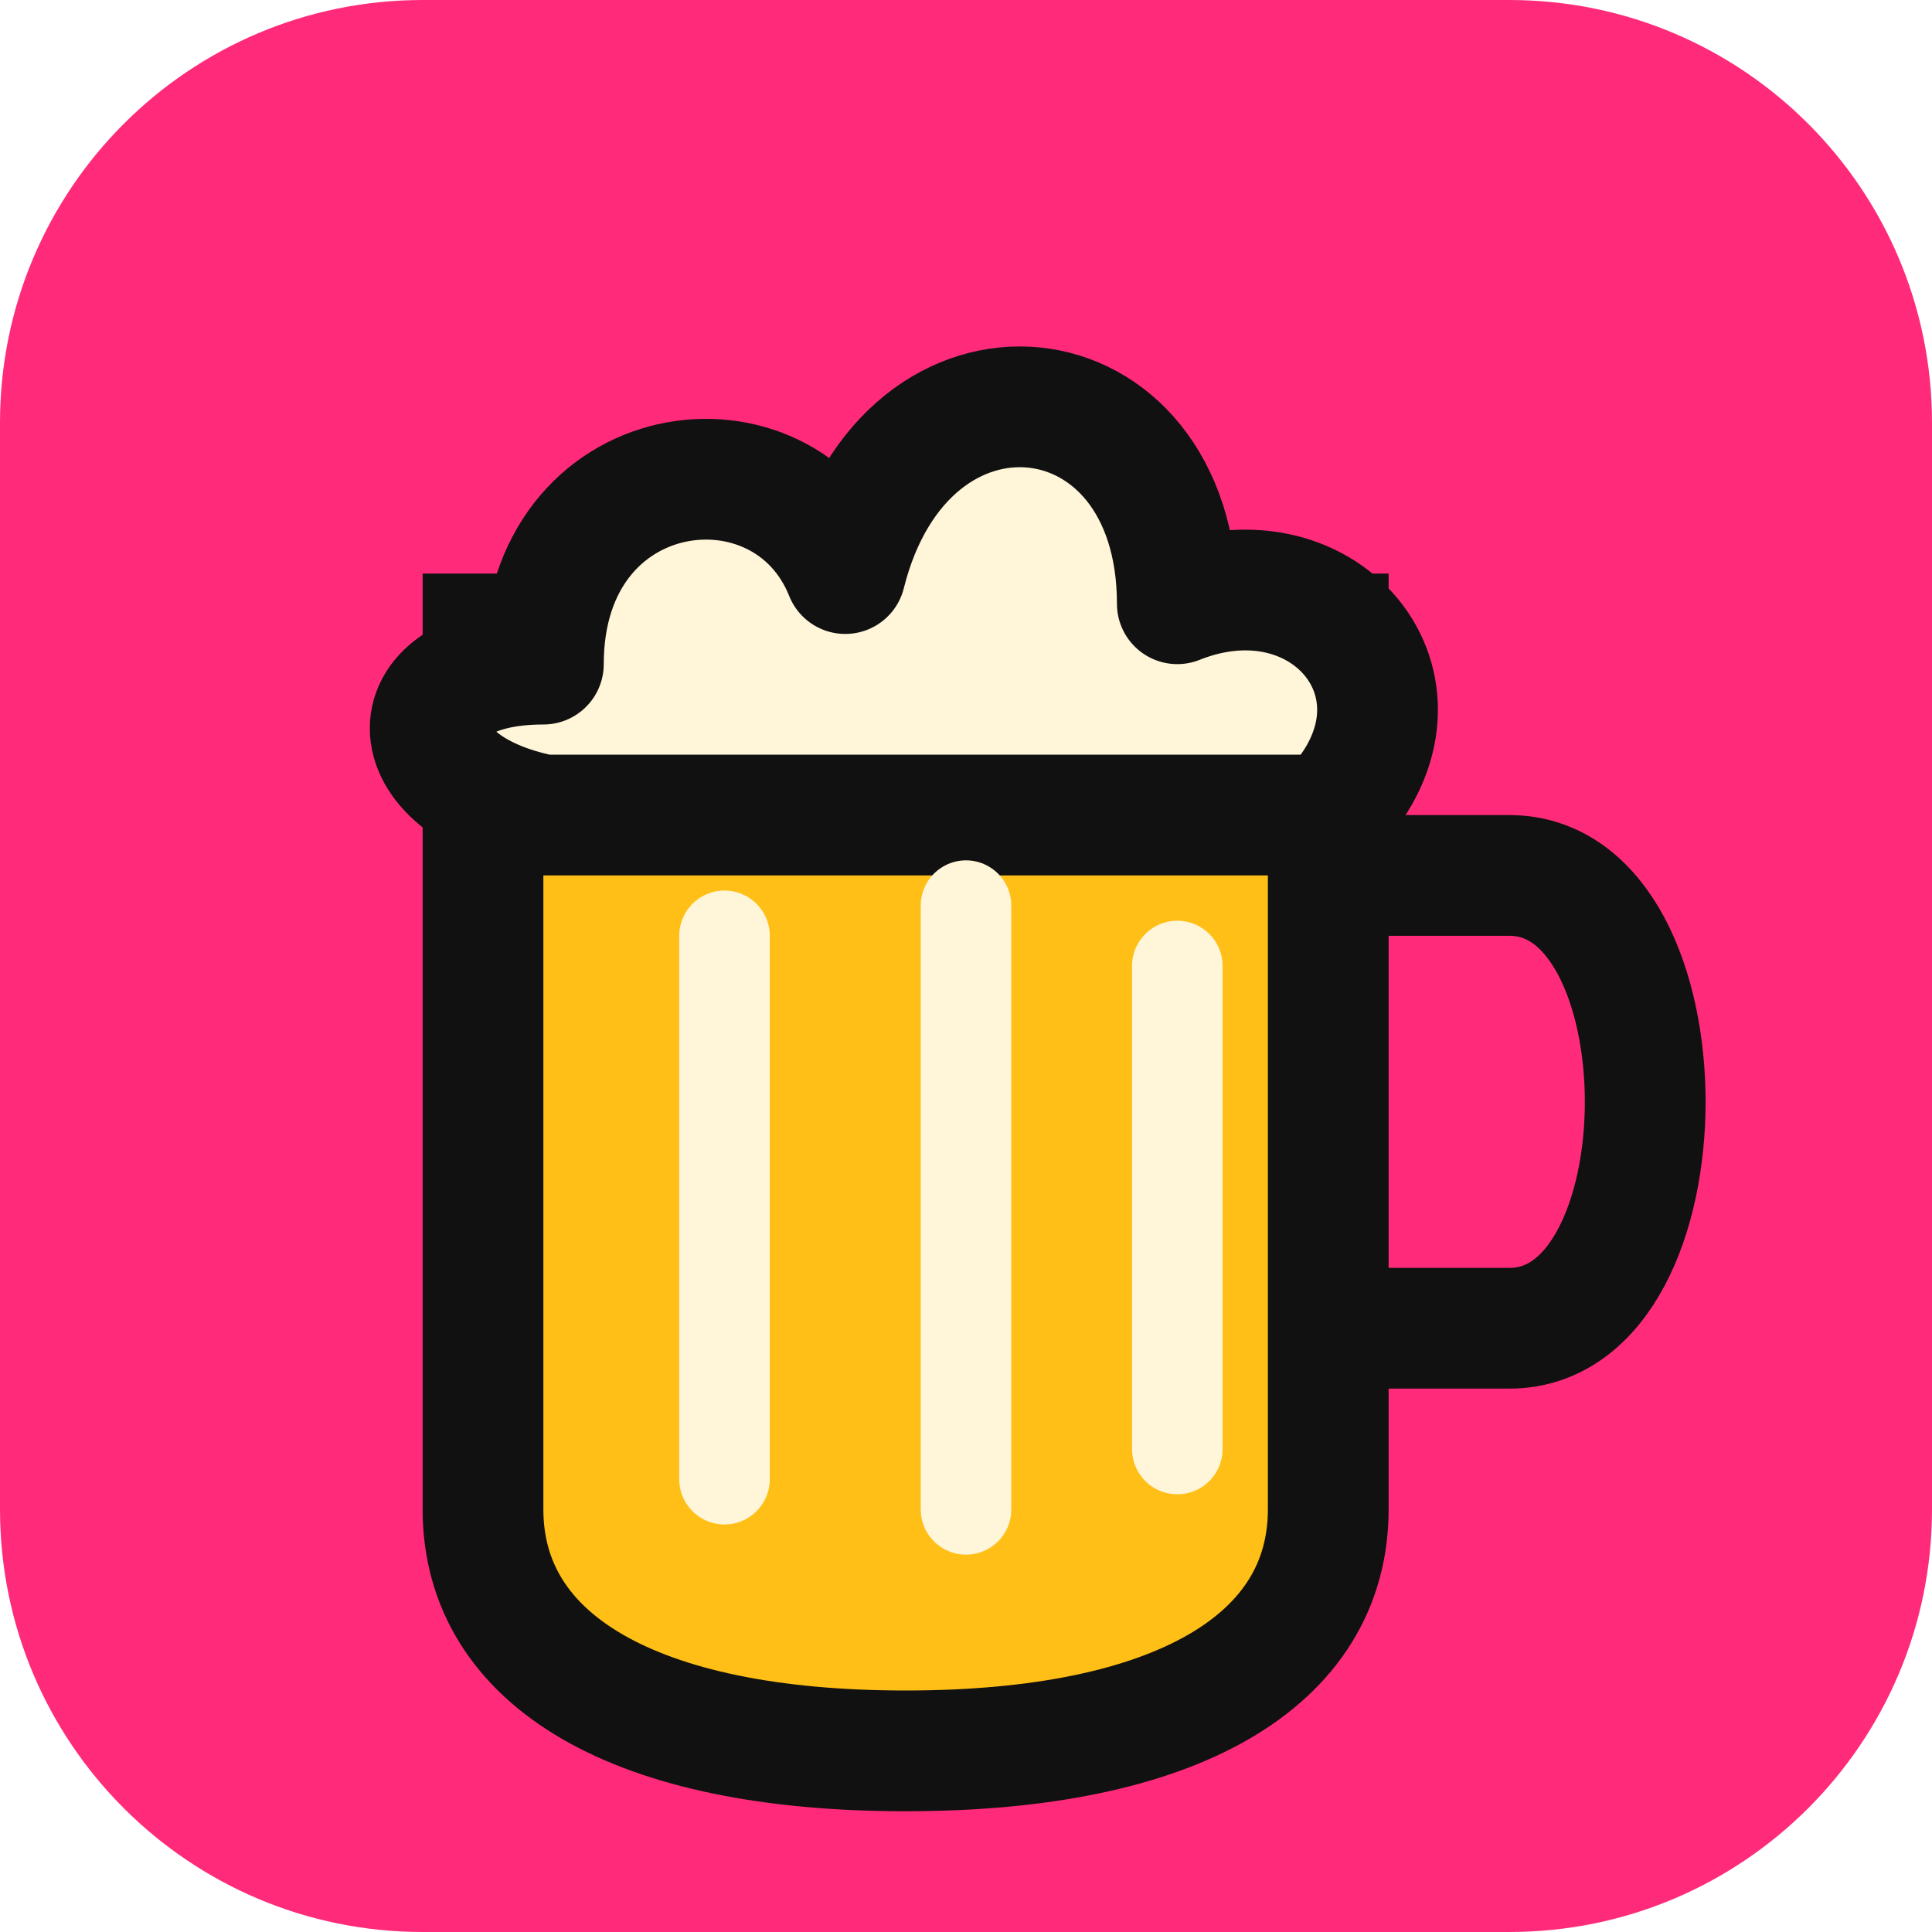
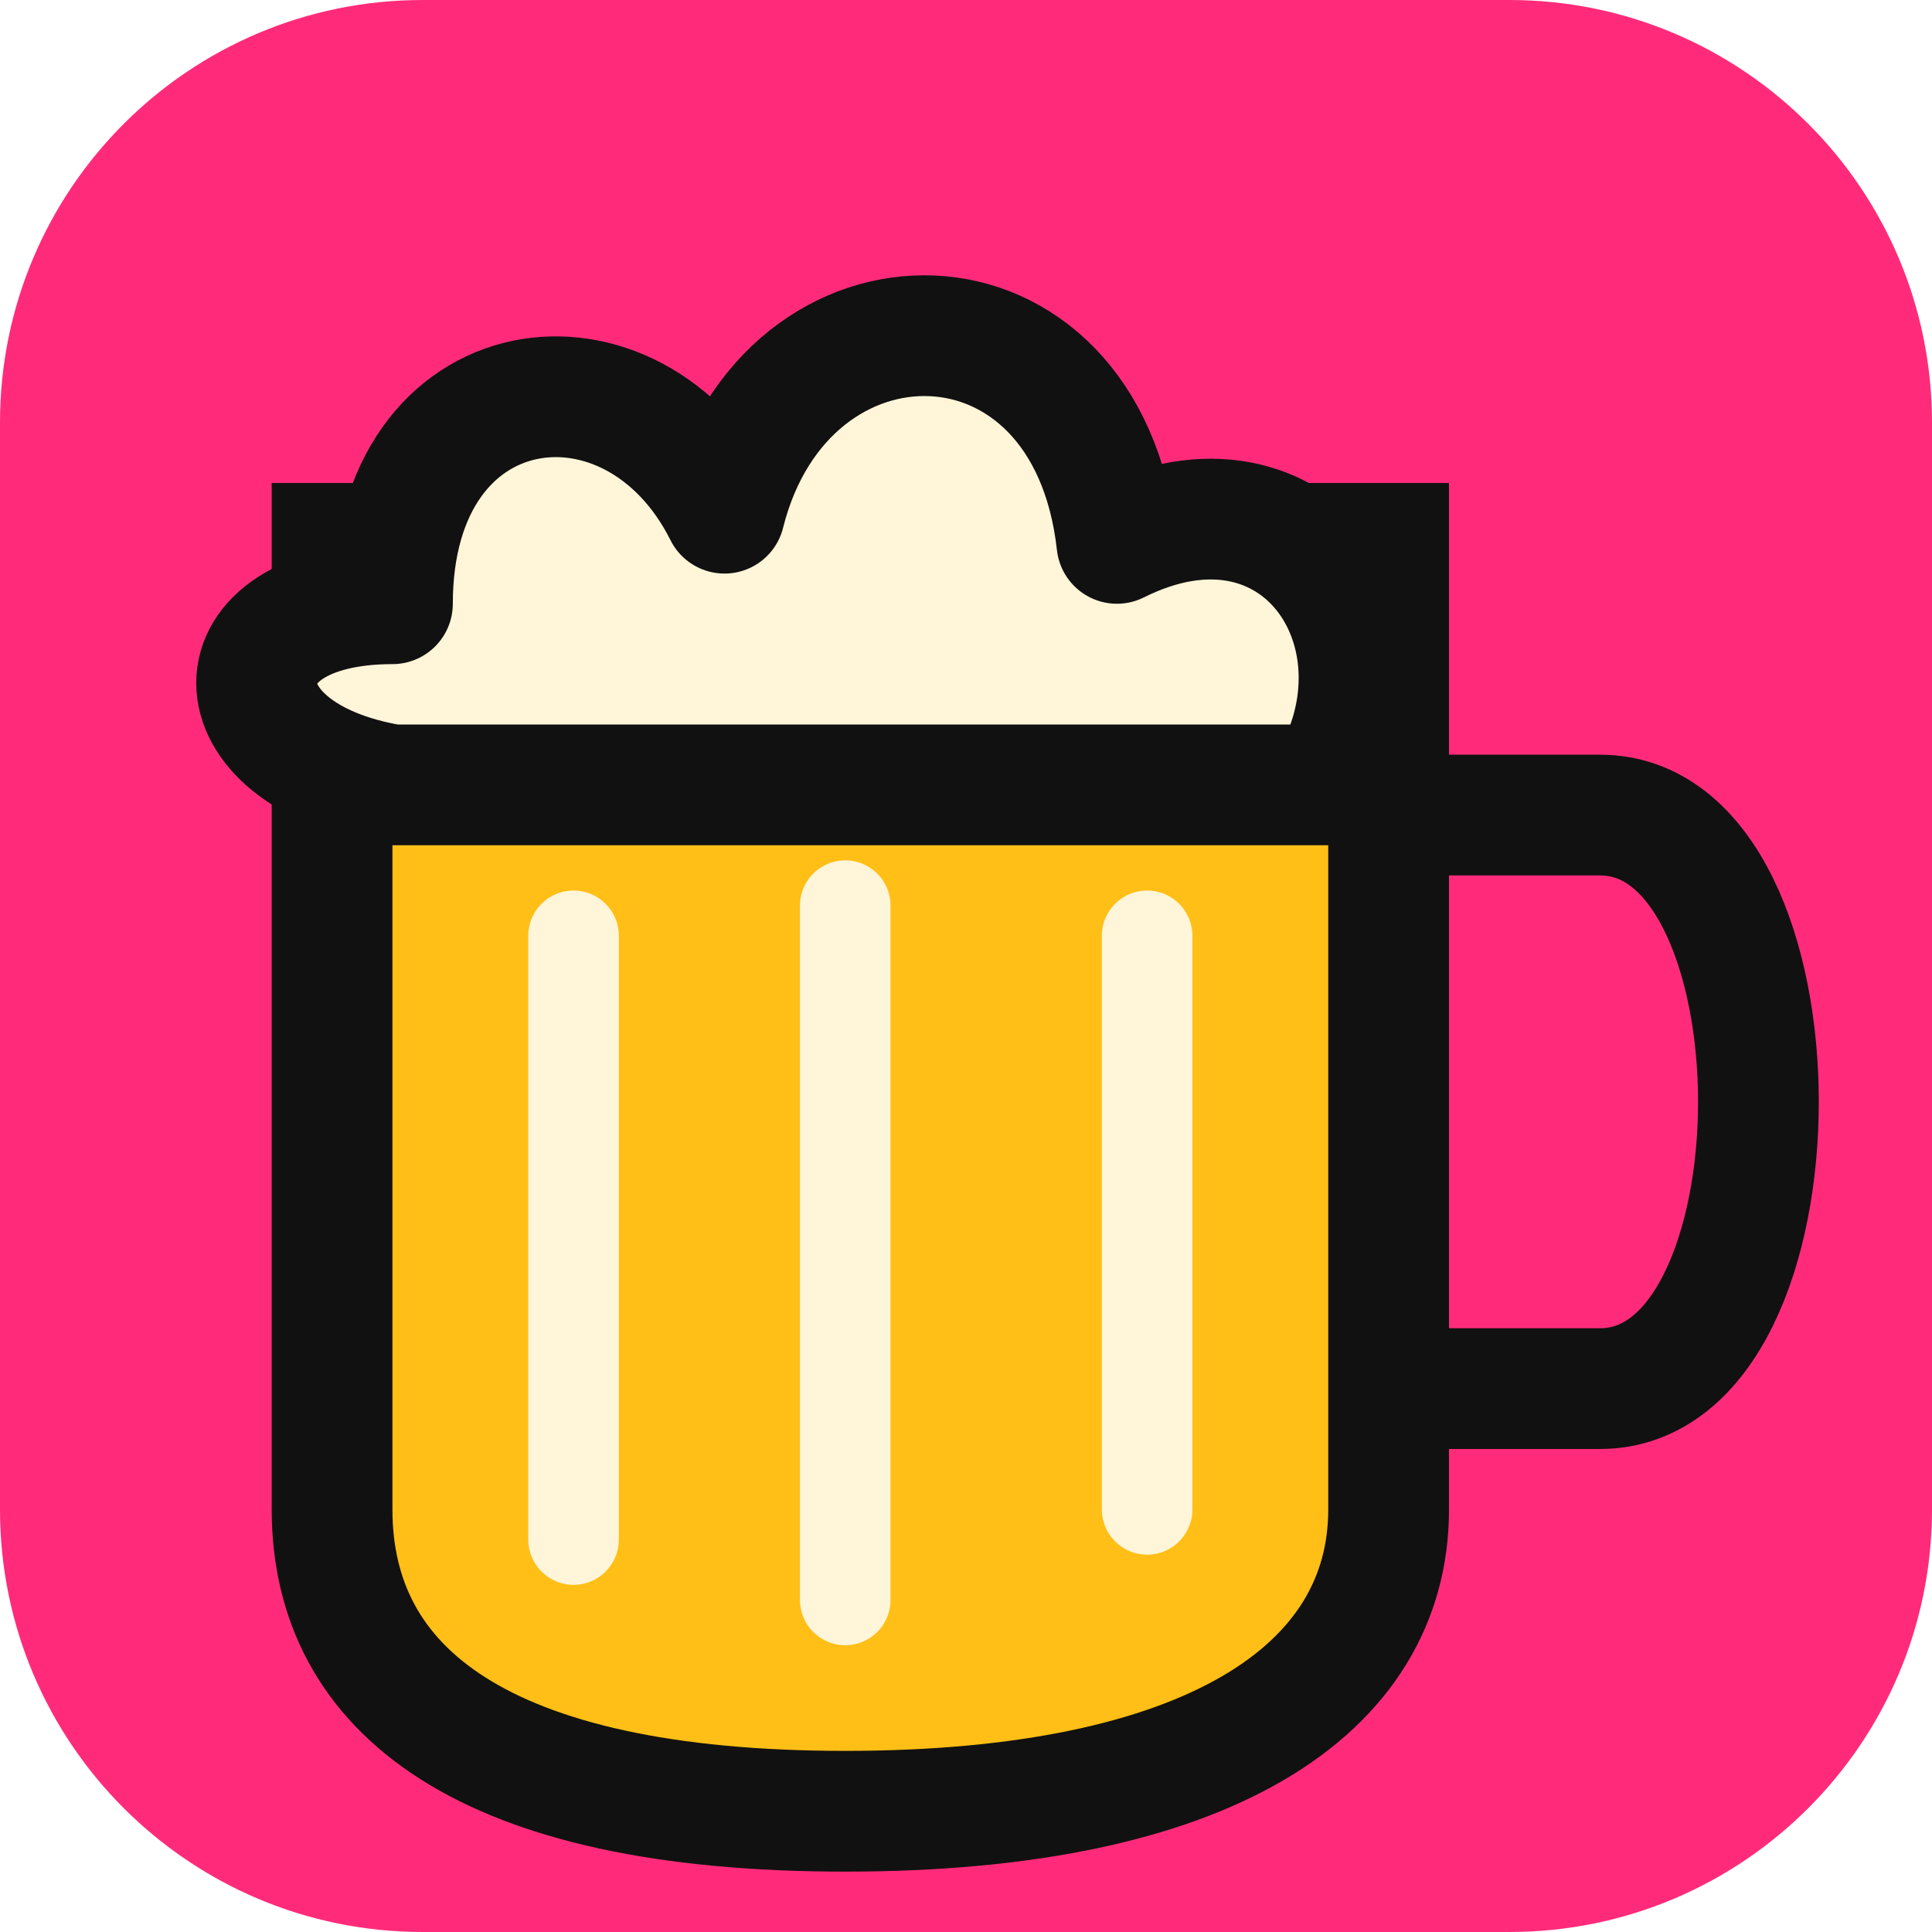
<svg xmlns="http://www.w3.org/2000/svg" viewBox="0 0 64 64">
  <rect width="64" height="64" rx="14" fill="#ff2b7a" />
-   <path d="M16 21h28v29c0 5-5 8-14 8s-14-3-14-8V21Z" fill="#ffbf16" stroke="#111" stroke-width="4" />
-   <path d="M44 29h6c6 0 6 15 0 15h-6" fill="none" stroke="#111" stroke-width="4" stroke-linejoin="round" />
-   <path d="M18 22c0-7 8-8 10-3 2-8 11-7 11 1 5-2 9 3 5 7H18c-5-1-5-5 0-5Z" fill="#fff5d9" stroke="#111" stroke-width="4" stroke-linejoin="round" />
-   <path d="M24 31v18M32 30v20M39 32v16" stroke="#fff5d9" stroke-linecap="round" stroke-width="3" />
+   <path d="M11 18h35v32c0 6-6 10-18 10S11 56 11 50V18Z" fill="#ffbf16" stroke="#111" stroke-width="4" />
+   <path d="M46 27h7c7 0 7 19 0 19h-7" fill="none" stroke="#111" stroke-width="4" stroke-linejoin="round" />
+   <path d="M13 20c0-8 8-9 11-3 2-8 12-8 13 1 6-3 10 3 7 8H13c-6-1-6-6 0-6Z" fill="#fff5d9" stroke="#111" stroke-width="4" stroke-linejoin="round" />
+   <path d="M19 31v20M28 30v23M38 31v19" stroke="#fff5d9" stroke-linecap="round" stroke-width="3" />
</svg>
